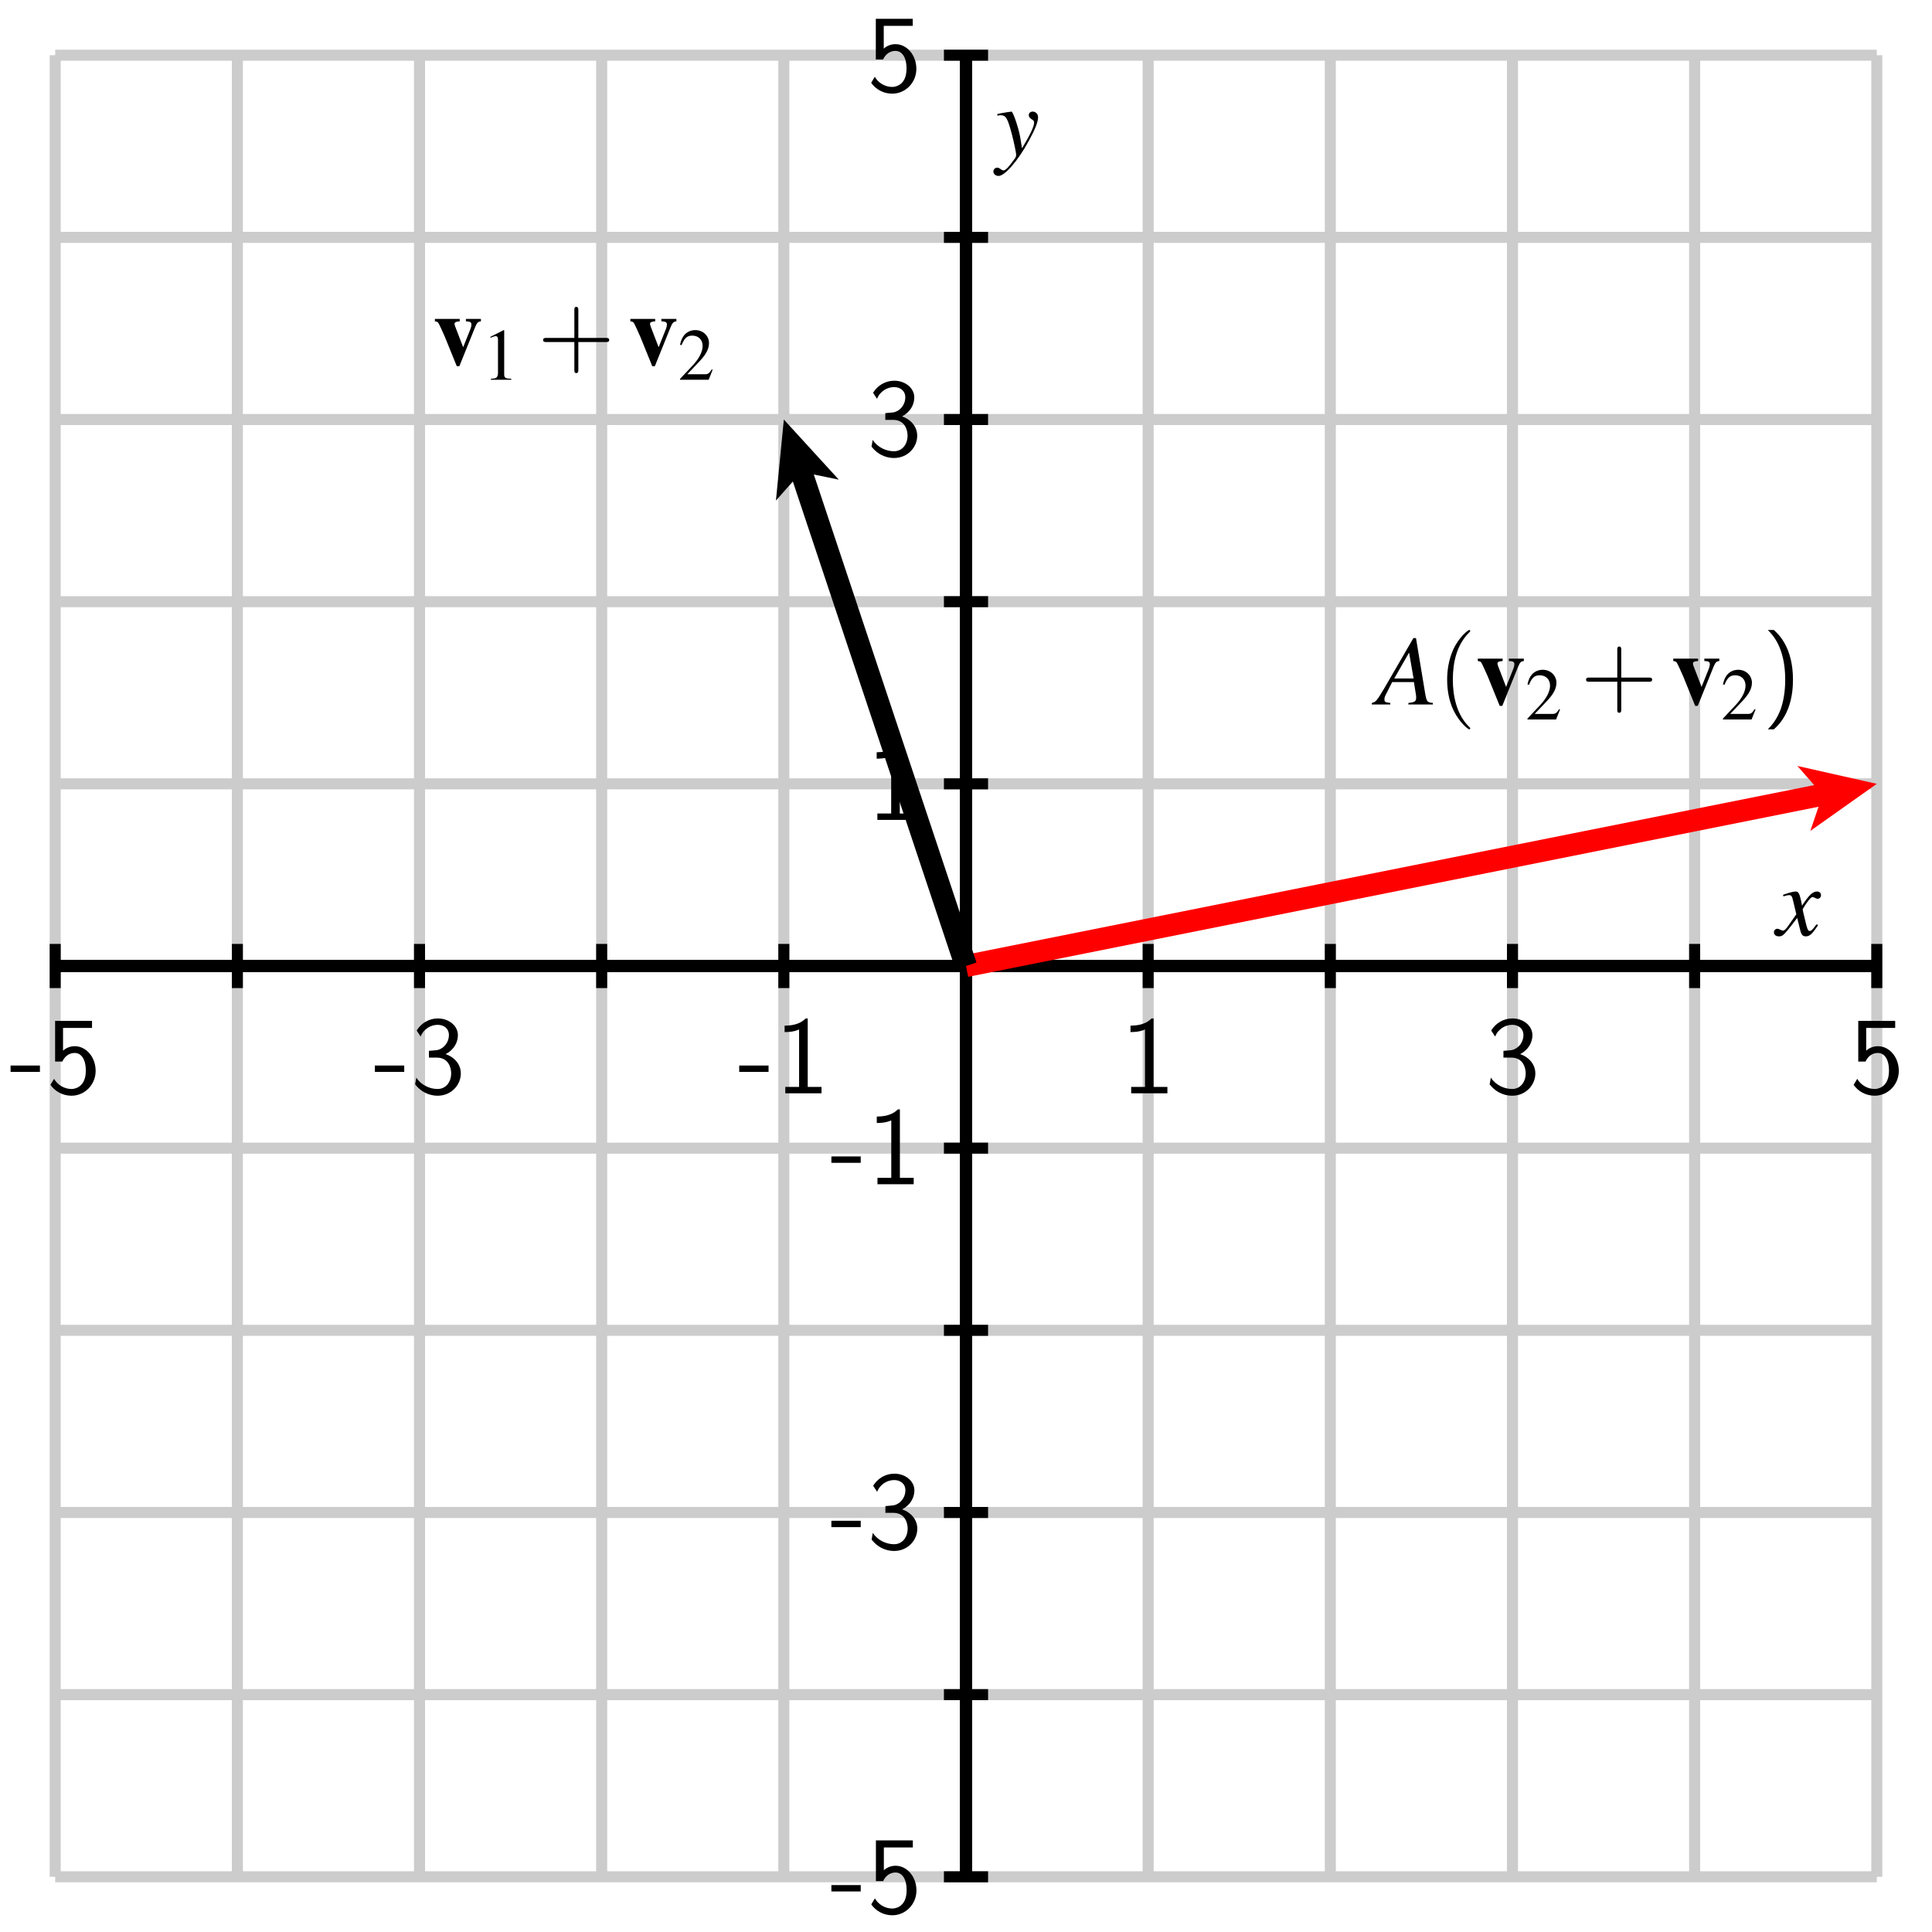
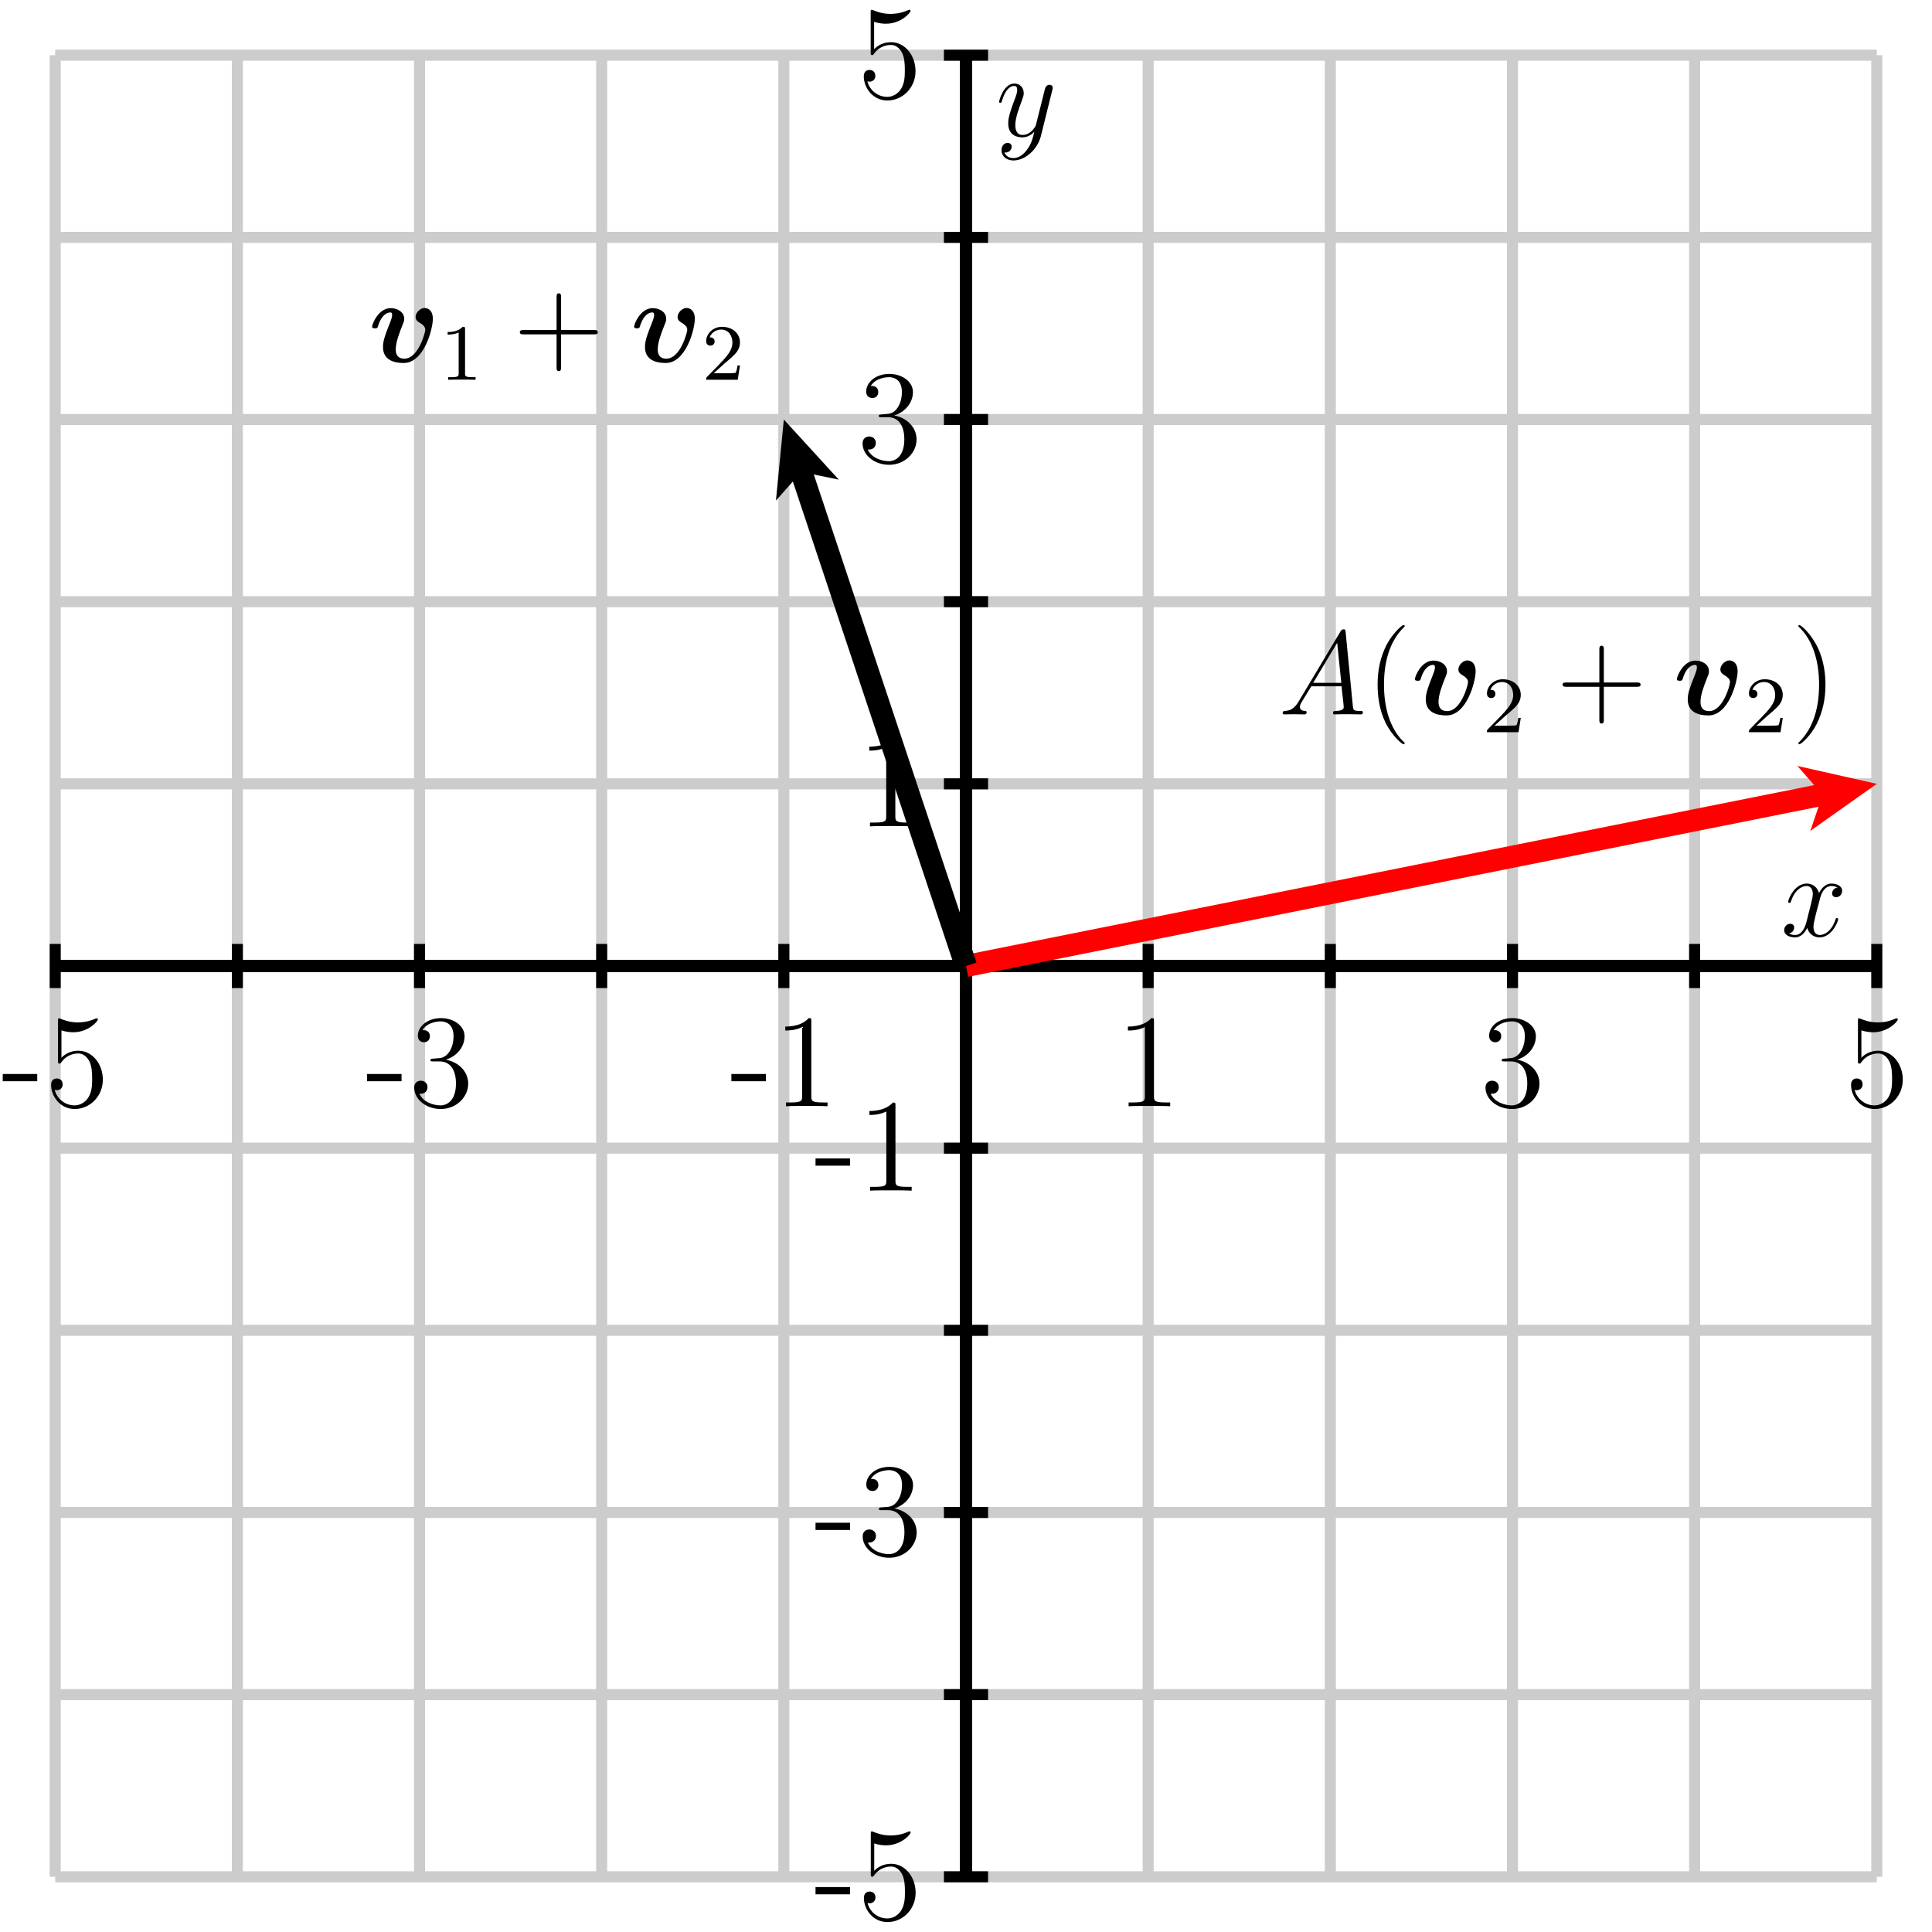
<svg xmlns="http://www.w3.org/2000/svg" xmlns:xlink="http://www.w3.org/1999/xlink" width="175pt" height="175pt" viewBox="0 0 175 175" version="1.1">
  <defs>
    <g>
      <symbol overflow="visible" id="glyph0-0">
        <path style="stroke:none;" d="" />
      </symbol>
      <symbol overflow="visible" id="glyph0-1">
-         <path style="stroke:none;" d="M 2.766 -1.938 L 2.766 -2.516 L 0.109 -2.516 L 0.109 -1.938 Z M 2.766 -1.938 " />
+         <path style="stroke:none;" d="M 3.25 -2.266 L 3.25 -2.922 L 0.125 -2.922 L 0.125 -2.266 Z M 3.25 -2.266 " />
      </symbol>
      <symbol overflow="visible" id="glyph0-2">
-         <path style="stroke:none;" d="M 1.531 -5.922 L 4.156 -5.922 L 4.156 -6.562 L 0.812 -6.562 L 0.812 -2.875 L 1.469 -2.875 C 1.641 -3.266 2.016 -3.656 2.594 -3.656 C 3.062 -3.656 3.594 -3.25 3.594 -2.047 C 3.594 -0.391 2.375 -0.391 2.297 -0.391 C 1.625 -0.391 1.016 -0.781 0.719 -1.312 L 0.391 -0.766 C 0.797 -0.188 1.484 0.219 2.297 0.219 C 3.484 0.219 4.484 -0.766 4.484 -2.031 C 4.484 -3.281 3.625 -4.266 2.594 -4.266 C 2.203 -4.266 1.812 -4.125 1.531 -3.859 Z M 1.531 -5.922 " />
+         <path style="stroke:none;" d="M 1.531 -6.875 C 2.047 -6.703 2.469 -6.703 2.609 -6.703 C 3.953 -6.703 4.828 -7.688 4.828 -7.859 C 4.828 -7.906 4.797 -7.969 4.734 -7.969 C 4.703 -7.969 4.688 -7.969 4.578 -7.922 C 3.906 -7.625 3.328 -7.594 3.016 -7.594 C 2.219 -7.594 1.656 -7.844 1.422 -7.938 C 1.344 -7.969 1.312 -7.969 1.312 -7.969 C 1.219 -7.969 1.219 -7.891 1.219 -7.703 L 1.219 -4.141 C 1.219 -3.922 1.219 -3.859 1.359 -3.859 C 1.422 -3.859 1.422 -3.859 1.547 -4.016 C 1.891 -4.5 2.453 -4.781 3.047 -4.781 C 3.688 -4.781 4 -4.203 4.094 -4 C 4.297 -3.531 4.312 -2.938 4.312 -2.484 C 4.312 -2.031 4.312 -1.344 3.969 -0.797 C 3.703 -0.375 3.234 -0.078 2.719 -0.078 C 1.922 -0.078 1.141 -0.609 0.922 -1.484 C 0.984 -1.469 1.062 -1.453 1.109 -1.453 C 1.312 -1.453 1.641 -1.578 1.641 -1.984 C 1.641 -2.312 1.422 -2.516 1.109 -2.516 C 0.906 -2.516 0.594 -2.406 0.594 -1.938 C 0.594 -0.906 1.406 0.25 2.734 0.25 C 4.094 0.25 5.281 -0.891 5.281 -2.406 C 5.281 -3.844 4.312 -5.031 3.062 -5.031 C 2.375 -5.031 1.844 -4.734 1.531 -4.391 Z M 1.531 -6.875 " />
      </symbol>
      <symbol overflow="visible" id="glyph0-3">
-         <path style="stroke:none;" d="M 0.922 -5.141 C 1.203 -5.844 1.859 -6.203 2.469 -6.203 C 2.984 -6.203 3.484 -5.906 3.484 -5.266 C 3.484 -4.656 3.062 -4.062 2.453 -3.922 C 2.406 -3.906 2.375 -3.906 1.672 -3.844 L 1.672 -3.234 L 2.375 -3.234 C 3.453 -3.234 3.688 -2.312 3.688 -1.812 C 3.688 -1.031 3.219 -0.391 2.453 -0.391 C 1.766 -0.391 0.969 -0.734 0.531 -1.422 L 0.422 -0.812 C 1.156 0.125 2.062 0.219 2.469 0.219 C 3.688 0.219 4.562 -0.75 4.562 -1.797 C 4.562 -2.703 3.875 -3.328 3.188 -3.547 C 3.953 -3.953 4.297 -4.625 4.297 -5.266 C 4.297 -6.125 3.469 -6.781 2.484 -6.781 C 1.703 -6.781 0.984 -6.375 0.562 -5.688 Z M 0.922 -5.141 " />
+         <path style="stroke:none;" d="M 2.203 -4.312 C 2 -4.297 1.953 -4.281 1.953 -4.172 C 1.953 -4.062 2.016 -4.062 2.234 -4.062 L 2.781 -4.062 C 3.797 -4.062 4.266 -3.219 4.266 -2.062 C 4.266 -0.484 3.438 -0.078 2.859 -0.078 C 2.281 -0.078 1.297 -0.344 0.953 -1.141 C 1.328 -1.078 1.688 -1.297 1.688 -1.734 C 1.688 -2.078 1.422 -2.312 1.094 -2.312 C 0.797 -2.312 0.484 -2.141 0.484 -1.688 C 0.484 -0.625 1.562 0.25 2.891 0.25 C 4.312 0.25 5.375 -0.844 5.375 -2.047 C 5.375 -3.156 4.484 -4.016 3.344 -4.219 C 4.375 -4.531 5.047 -5.406 5.047 -6.344 C 5.047 -7.281 4.062 -7.984 2.906 -7.984 C 1.703 -7.984 0.812 -7.25 0.812 -6.375 C 0.812 -5.891 1.188 -5.797 1.375 -5.797 C 1.625 -5.797 1.906 -5.969 1.906 -6.344 C 1.906 -6.719 1.625 -6.891 1.359 -6.891 C 1.281 -6.891 1.266 -6.891 1.219 -6.875 C 1.688 -7.688 2.812 -7.688 2.875 -7.688 C 3.266 -7.688 4.047 -7.516 4.047 -6.344 C 4.047 -6.109 4.016 -5.438 3.656 -4.922 C 3.297 -4.391 2.891 -4.359 2.562 -4.344 Z M 2.203 -4.312 " />
      </symbol>
      <symbol overflow="visible" id="glyph0-4">
-         <path style="stroke:none;" d="M 2.984 -6.781 L 2.797 -6.781 C 2.203 -6.172 1.375 -6.141 0.891 -6.125 L 0.891 -5.547 C 1.219 -5.547 1.703 -5.562 2.203 -5.781 L 2.203 -0.578 L 0.953 -0.578 L 0.953 0 L 4.234 0 L 4.234 -0.578 L 2.984 -0.578 Z M 2.984 -6.781 " />
+         <path style="stroke:none;" d="M 3.453 -7.688 C 3.453 -7.969 3.453 -7.984 3.219 -7.984 C 2.922 -7.656 2.328 -7.219 1.094 -7.219 L 1.094 -6.859 C 1.375 -6.859 1.969 -6.859 2.625 -7.172 L 2.625 -0.922 C 2.625 -0.484 2.594 -0.344 1.531 -0.344 L 1.156 -0.344 L 1.156 0 C 1.484 -0.031 2.656 -0.031 3.047 -0.031 C 3.438 -0.031 4.594 -0.031 4.922 0 L 4.922 -0.344 L 4.547 -0.344 C 3.484 -0.344 3.453 -0.484 3.453 -0.922 Z M 3.453 -7.688 " />
      </symbol>
      <symbol overflow="visible" id="glyph1-0">
        <path style="stroke:none;" d="" />
      </symbol>
      <symbol overflow="visible" id="glyph1-1">
-         <path style="stroke:none;" d="M 3.625 -1 C 3.547 -0.922 3.5 -0.859 3.422 -0.75 C 3.219 -0.484 3.109 -0.391 3 -0.391 C 2.875 -0.391 2.797 -0.516 2.734 -0.766 C 2.703 -0.844 2.703 -0.891 2.688 -0.922 C 2.469 -1.828 2.359 -2.234 2.359 -2.375 C 2.766 -3.062 3.094 -3.469 3.25 -3.469 C 3.297 -3.469 3.375 -3.438 3.469 -3.391 C 3.578 -3.328 3.641 -3.312 3.703 -3.312 C 3.891 -3.312 4.016 -3.453 4.016 -3.641 C 4.016 -3.828 3.875 -3.969 3.656 -3.969 C 3.266 -3.969 2.922 -3.641 2.297 -2.688 L 2.203 -3.172 C 2.062 -3.781 1.969 -3.969 1.734 -3.969 C 1.531 -3.969 1.219 -3.891 0.672 -3.703 L 0.578 -3.672 L 0.609 -3.531 C 0.953 -3.625 1.031 -3.641 1.109 -3.641 C 1.344 -3.641 1.391 -3.562 1.516 -3.016 L 1.781 -1.906 L 1.047 -0.859 C 0.859 -0.578 0.688 -0.422 0.578 -0.422 C 0.531 -0.422 0.438 -0.453 0.344 -0.5 C 0.234 -0.562 0.141 -0.594 0.062 -0.594 C -0.109 -0.594 -0.25 -0.453 -0.25 -0.281 C -0.25 -0.047 -0.062 0.094 0.203 0.094 C 0.484 0.094 0.594 0.016 1.047 -0.531 C 1.281 -0.812 1.469 -1.062 1.859 -1.578 L 2.125 -0.5 C 2.234 -0.047 2.359 0.094 2.641 0.094 C 2.984 0.094 3.219 -0.109 3.75 -0.922 Z M 3.625 -1 " />
+         <path style="stroke:none;" d="M 5.125 -4.406 C 4.766 -4.344 4.641 -4.078 4.641 -3.875 C 4.641 -3.609 4.844 -3.531 5 -3.531 C 5.328 -3.531 5.547 -3.812 5.547 -4.109 C 5.547 -4.562 5.031 -4.766 4.578 -4.766 C 3.922 -4.766 3.547 -4.109 3.453 -3.906 C 3.203 -4.719 2.531 -4.766 2.344 -4.766 C 1.234 -4.766 0.656 -3.344 0.656 -3.109 C 0.656 -3.062 0.703 -3.016 0.781 -3.016 C 0.859 -3.016 0.891 -3.078 0.906 -3.125 C 1.281 -4.312 2 -4.547 2.312 -4.547 C 2.797 -4.547 2.891 -4.094 2.891 -3.828 C 2.891 -3.594 2.828 -3.344 2.703 -2.828 L 2.328 -1.344 C 2.172 -0.703 1.859 -0.109 1.281 -0.109 C 1.234 -0.109 0.953 -0.109 0.734 -0.25 C 1.125 -0.328 1.203 -0.641 1.203 -0.781 C 1.203 -1 1.047 -1.125 0.844 -1.125 C 0.578 -1.125 0.297 -0.891 0.297 -0.547 C 0.297 -0.094 0.812 0.109 1.281 0.109 C 1.797 0.109 2.156 -0.297 2.391 -0.75 C 2.562 -0.109 3.094 0.109 3.5 0.109 C 4.594 0.109 5.188 -1.312 5.188 -1.547 C 5.188 -1.594 5.141 -1.641 5.078 -1.641 C 4.984 -1.641 4.969 -1.594 4.938 -1.5 C 4.641 -0.547 4.016 -0.109 3.531 -0.109 C 3.156 -0.109 2.953 -0.391 2.953 -0.828 C 2.953 -1.062 2.984 -1.234 3.156 -1.953 L 3.547 -3.422 C 3.703 -4.078 4.078 -4.547 4.562 -4.547 C 4.594 -4.547 4.891 -4.547 5.125 -4.406 Z M 5.125 -4.406 " />
      </symbol>
      <symbol overflow="visible" id="glyph1-2">
-         <path style="stroke:none;" d="M 0.141 -3.594 C 0.25 -3.625 0.312 -3.641 0.406 -3.641 C 0.922 -3.641 1.062 -3.406 1.469 -1.859 C 1.625 -1.281 1.844 -0.219 1.844 -0.078 C 1.844 0.078 1.797 0.219 1.656 0.375 C 1.375 0.75 1.203 0.984 1.094 1.094 C 0.906 1.281 0.797 1.359 0.688 1.359 C 0.625 1.359 0.562 1.328 0.469 1.266 C 0.328 1.156 0.234 1.109 0.141 1.109 C -0.062 1.109 -0.219 1.266 -0.219 1.453 C -0.219 1.688 -0.016 1.859 0.25 1.859 C 0.812 1.859 2 0.5 2.969 -1.281 C 3.578 -2.391 3.828 -3.031 3.828 -3.469 C 3.828 -3.75 3.609 -3.969 3.344 -3.969 C 3.125 -3.969 2.984 -3.828 2.984 -3.641 C 2.984 -3.5 3.062 -3.406 3.234 -3.281 C 3.406 -3.188 3.469 -3.109 3.469 -2.984 C 3.469 -2.625 3.141 -1.922 2.375 -0.641 L 2.203 -1.688 C 2.062 -2.484 1.562 -3.969 1.422 -3.969 L 1.391 -3.969 C 1.375 -3.953 1.344 -3.953 1.312 -3.953 C 1.219 -3.953 0.906 -3.891 0.422 -3.812 C 0.375 -3.797 0.266 -3.766 0.141 -3.75 Z M 0.141 -3.594 " />
+         <path style="stroke:none;" d="M 2.844 1.203 C 2.547 1.625 2.125 1.984 1.594 1.984 C 1.469 1.984 0.953 1.969 0.781 1.469 C 0.828 1.484 0.875 1.484 0.891 1.484 C 1.219 1.484 1.438 1.203 1.438 0.953 C 1.438 0.703 1.234 0.609 1.062 0.609 C 0.891 0.609 0.516 0.75 0.516 1.281 C 0.516 1.828 0.984 2.203 1.594 2.203 C 2.672 2.203 3.766 1.203 4.078 0.016 L 5.125 -4.203 C 5.141 -4.25 5.156 -4.312 5.156 -4.391 C 5.156 -4.547 5.031 -4.656 4.875 -4.656 C 4.766 -4.656 4.547 -4.609 4.453 -4.281 L 3.656 -1.109 C 3.609 -0.922 3.609 -0.891 3.516 -0.781 C 3.297 -0.469 2.953 -0.109 2.422 -0.109 C 1.828 -0.109 1.766 -0.703 1.766 -1 C 1.766 -1.609 2.062 -2.438 2.359 -3.219 C 2.469 -3.531 2.531 -3.688 2.531 -3.891 C 2.531 -4.344 2.219 -4.766 1.688 -4.766 C 0.688 -4.766 0.297 -3.203 0.297 -3.109 C 0.297 -3.062 0.328 -3.016 0.406 -3.016 C 0.5 -3.016 0.516 -3.062 0.562 -3.203 C 0.828 -4.109 1.234 -4.547 1.656 -4.547 C 1.75 -4.547 1.938 -4.547 1.938 -4.188 C 1.938 -3.906 1.812 -3.594 1.656 -3.188 C 1.125 -1.766 1.125 -1.422 1.125 -1.156 C 1.125 -0.125 1.859 0.109 2.391 0.109 C 2.703 0.109 3.094 0.016 3.484 -0.391 L 3.484 -0.375 C 3.328 0.266 3.219 0.688 2.844 1.203 Z M 2.844 1.203 " />
      </symbol>
      <symbol overflow="visible" id="glyph1-3">
-         <path style="stroke:none;" d="M 5.078 -0.141 C 4.562 -0.188 4.516 -0.266 4.391 -0.922 L 3.547 -6.016 L 3.312 -6.016 L 0.703 -1.516 C -0.016 -0.312 -0.094 -0.219 -0.453 -0.141 L -0.453 0 L 1.219 0 L 1.219 -0.141 C 0.766 -0.188 0.688 -0.234 0.688 -0.453 C 0.688 -0.625 0.719 -0.719 0.875 -1.016 L 1.391 -2.031 L 3.359 -2.031 L 3.547 -0.859 C 3.562 -0.781 3.562 -0.688 3.562 -0.625 C 3.562 -0.281 3.438 -0.203 2.859 -0.141 L 2.859 0 L 5.078 0 Z M 1.578 -2.359 L 2.922 -4.703 L 3.328 -2.359 Z M 1.578 -2.359 " />
+         <path style="stroke:none;" d="M 1.828 -1.203 C 1.453 -0.562 1.094 -0.344 0.578 -0.312 C 0.453 -0.297 0.359 -0.297 0.359 -0.109 C 0.359 -0.047 0.422 0 0.5 0 C 0.688 0 1.172 -0.016 1.375 -0.016 C 1.688 -0.016 2.031 0 2.328 0 C 2.391 0 2.531 0 2.531 -0.203 C 2.531 -0.297 2.438 -0.312 2.375 -0.312 C 2.125 -0.328 1.922 -0.422 1.922 -0.688 C 1.922 -0.828 1.984 -0.953 2.125 -1.188 L 2.953 -2.547 L 5.703 -2.547 C 5.719 -2.453 5.719 -2.359 5.719 -2.266 C 5.75 -1.984 5.891 -0.859 5.891 -0.656 C 5.891 -0.328 5.328 -0.312 5.156 -0.312 C 5.047 -0.312 4.922 -0.312 4.922 -0.125 C 4.922 0 5.016 0 5.078 0 C 5.266 0 5.484 -0.016 5.672 -0.016 L 6.281 -0.016 C 6.938 -0.016 7.422 0 7.422 0 C 7.5 0 7.625 0 7.625 -0.203 C 7.625 -0.312 7.531 -0.312 7.359 -0.312 C 6.766 -0.312 6.766 -0.406 6.719 -0.734 L 6.062 -7.469 C 6.047 -7.688 6 -7.703 5.891 -7.703 C 5.781 -7.703 5.719 -7.688 5.609 -7.531 Z M 3.125 -2.859 L 5.297 -6.484 L 5.672 -2.859 Z M 3.125 -2.859 " />
      </symbol>
      <symbol overflow="visible" id="glyph2-0">
        <path style="stroke:none;" d="" />
      </symbol>
      <symbol overflow="visible" id="glyph2-1">
-         <path style="stroke:none;" d="M 4.359 -4.156 L 3 -4.156 L 3 -3.938 C 3.391 -3.922 3.5 -3.859 3.5 -3.641 C 3.5 -3.531 3.469 -3.391 3.406 -3.234 L 2.75 -1.594 L 2.047 -3.422 C 1.984 -3.594 1.969 -3.641 1.969 -3.703 C 1.969 -3.828 2.047 -3.891 2.281 -3.922 C 2.297 -3.922 2.359 -3.922 2.438 -3.938 L 2.438 -4.156 L 0.188 -4.156 L 0.188 -3.938 C 0.391 -3.906 0.453 -3.875 0.5 -3.797 C 0.516 -3.812 0.938 -2.906 1.094 -2.531 L 2.172 0.125 L 2.406 0.125 L 3.844 -3.438 C 4.016 -3.828 4.094 -3.906 4.359 -3.938 Z M 4.359 -4.156 " />
+         <path style="stroke:none;" d="M 5.844 -3.906 C 5.844 -4.891 5.125 -4.891 5.109 -4.891 C 4.672 -4.891 4.281 -4.438 4.281 -4.078 C 4.281 -3.766 4.516 -3.641 4.609 -3.578 C 5.062 -3.312 5.156 -3.125 5.156 -2.906 C 5.156 -2.672 4.531 -0.297 3.266 -0.297 C 2.484 -0.297 2.484 -0.953 2.484 -1.141 C 2.484 -1.766 2.781 -2.562 3.125 -3.422 C 3.219 -3.641 3.25 -3.734 3.25 -3.906 C 3.25 -4.531 2.625 -4.875 2.031 -4.875 C 0.891 -4.875 0.344 -3.406 0.344 -3.203 C 0.344 -3.047 0.5 -3.047 0.609 -3.047 C 0.734 -3.047 0.812 -3.047 0.859 -3.188 C 1.203 -4.344 1.766 -4.484 1.969 -4.484 C 2.047 -4.484 2.156 -4.484 2.156 -4.266 C 2.156 -4.016 2.016 -3.703 1.984 -3.609 C 1.484 -2.359 1.328 -1.875 1.328 -1.359 C 1.328 -0.219 2.25 0.094 3.203 0.094 C 5.047 0.094 5.844 -2.984 5.844 -3.906 Z M 5.844 -3.906 " />
      </symbol>
      <symbol overflow="visible" id="glyph3-0">
        <path style="stroke:none;" d="" />
      </symbol>
      <symbol overflow="visible" id="glyph3-1">
-         <path style="stroke:none;" d="M 1.938 -4.5 L 0.734 -3.891 L 0.734 -3.797 C 0.812 -3.828 0.891 -3.859 0.922 -3.875 C 1.031 -3.922 1.156 -3.953 1.219 -3.953 C 1.359 -3.953 1.422 -3.844 1.422 -3.641 L 1.422 -0.625 C 1.422 -0.406 1.359 -0.25 1.266 -0.188 C 1.156 -0.125 1.062 -0.109 0.781 -0.094 L 0.781 0 L 2.625 0 L 2.625 -0.094 C 2.094 -0.109 1.984 -0.172 1.984 -0.5 L 1.984 -4.484 Z M 1.938 -4.5 " />
+         <path style="stroke:none;" d="M 2.266 -4.594 C 2.266 -4.781 2.25 -4.797 2.047 -4.797 C 1.75 -4.5 1.375 -4.328 0.688 -4.328 L 0.688 -4.094 C 0.891 -4.094 1.281 -4.094 1.688 -4.281 L 1.688 -0.594 C 1.688 -0.328 1.672 -0.234 0.984 -0.234 L 0.734 -0.234 L 0.734 0 C 1.031 -0.016 1.656 -0.016 1.969 -0.016 C 2.297 -0.016 2.922 -0.016 3.219 0 L 3.219 -0.234 L 2.969 -0.234 C 2.281 -0.234 2.266 -0.328 2.266 -0.594 Z M 2.266 -4.594 " />
      </symbol>
      <symbol overflow="visible" id="glyph3-2">
-         <path style="stroke:none;" d="M 3.156 -0.906 L 3.078 -0.938 C 2.828 -0.562 2.75 -0.5 2.438 -0.5 L 0.859 -0.5 L 1.969 -1.672 C 2.562 -2.297 2.828 -2.797 2.828 -3.328 C 2.828 -3.984 2.281 -4.5 1.594 -4.5 C 1.219 -4.5 0.875 -4.359 0.625 -4.094 C 0.422 -3.859 0.312 -3.641 0.203 -3.172 L 0.344 -3.141 C 0.609 -3.797 0.859 -4 1.312 -4 C 1.875 -4 2.25 -3.625 2.25 -3.062 C 2.25 -2.547 1.938 -1.938 1.391 -1.344 L 0.203 -0.078 L 0.203 0 L 2.797 0 Z M 3.156 -0.906 " />
+         <path style="stroke:none;" d="M 2.031 -1.469 C 2.141 -1.578 2.453 -1.812 2.562 -1.922 C 3.016 -2.328 3.438 -2.719 3.438 -3.375 C 3.438 -4.234 2.719 -4.797 1.812 -4.797 C 0.953 -4.797 0.375 -4.141 0.375 -3.5 C 0.375 -3.141 0.656 -3.094 0.766 -3.094 C 0.922 -3.094 1.141 -3.203 1.141 -3.469 C 1.141 -3.844 0.781 -3.844 0.688 -3.844 C 0.906 -4.375 1.391 -4.547 1.734 -4.547 C 2.406 -4.547 2.75 -3.984 2.75 -3.375 C 2.75 -2.625 2.219 -2.078 1.375 -1.203 L 0.469 -0.281 C 0.375 -0.188 0.375 -0.188 0.375 0 L 3.234 0 L 3.438 -1.297 L 3.219 -1.297 C 3.188 -1.141 3.141 -0.781 3.047 -0.641 C 3 -0.594 2.453 -0.594 2.344 -0.594 L 1.062 -0.594 Z M 2.031 -1.469 " />
      </symbol>
      <symbol overflow="visible" id="glyph4-0">
        <path style="stroke:none;" d="" />
      </symbol>
      <symbol overflow="visible" id="glyph4-1">
-         <path style="stroke:none;" d="M 3.688 -2.062 L 6.188 -2.062 C 6.312 -2.062 6.484 -2.062 6.484 -2.25 C 6.484 -2.438 6.312 -2.438 6.188 -2.438 L 3.688 -2.438 L 3.688 -4.953 C 3.688 -5.078 3.688 -5.25 3.5 -5.25 C 3.328 -5.25 3.328 -5.078 3.328 -4.953 L 3.328 -2.438 L 0.797 -2.438 C 0.672 -2.438 0.5 -2.438 0.5 -2.25 C 0.5 -2.062 0.672 -2.062 0.797 -2.062 L 3.328 -2.062 L 3.328 0.453 C 3.328 0.578 3.328 0.75 3.5 0.75 C 3.688 0.75 3.688 0.578 3.688 0.453 Z M 3.688 -2.062 " />
+         <path style="stroke:none;" d="M 4.312 -2.5 L 7.281 -2.5 C 7.438 -2.5 7.641 -2.5 7.641 -2.688 C 7.641 -2.891 7.453 -2.891 7.281 -2.891 L 4.312 -2.891 L 4.312 -5.875 C 4.312 -6.031 4.312 -6.219 4.109 -6.219 C 3.906 -6.219 3.906 -6.031 3.906 -5.875 L 3.906 -2.891 L 0.922 -2.891 C 0.781 -2.891 0.578 -2.891 0.578 -2.703 C 0.578 -2.5 0.766 -2.5 0.922 -2.5 L 3.906 -2.5 L 3.906 0.484 C 3.906 0.641 3.906 0.828 4.109 0.828 C 4.312 0.828 4.312 0.641 4.312 0.484 Z M 4.312 -2.5 " />
      </symbol>
      <symbol overflow="visible" id="glyph4-2">
-         <path style="stroke:none;" d="M 2.984 2.156 C 2.984 2.141 2.984 2.109 2.828 1.969 C 1.703 0.828 1.406 -0.875 1.406 -2.25 C 1.406 -3.812 1.75 -5.375 2.859 -6.5 C 2.984 -6.609 2.984 -6.641 2.984 -6.656 C 2.984 -6.719 2.938 -6.75 2.891 -6.75 C 2.797 -6.75 1.984 -6.141 1.453 -5 C 1 -4 0.891 -3 0.891 -2.25 C 0.891 -1.547 0.984 -0.453 1.484 0.562 C 2.031 1.672 2.797 2.25 2.891 2.25 C 2.938 2.25 2.984 2.219 2.984 2.156 Z M 2.984 2.156 " />
+         <path style="stroke:none;" d="M 3.516 2.625 C 3.516 2.594 3.516 2.562 3.328 2.391 C 2.25 1.297 1.641 -0.484 1.641 -2.688 C 1.641 -4.781 2.156 -6.594 3.406 -7.859 C 3.516 -7.953 3.516 -7.984 3.516 -8.016 C 3.516 -8.078 3.453 -8.094 3.406 -8.094 C 3.266 -8.094 2.391 -7.312 1.859 -6.266 C 1.312 -5.172 1.062 -4.016 1.062 -2.688 C 1.062 -1.734 1.203 -0.438 1.766 0.719 C 2.406 2.016 3.297 2.703 3.406 2.703 C 3.453 2.703 3.516 2.688 3.516 2.625 Z M 3.516 2.625 " />
      </symbol>
-       <symbol overflow="visible" id="glyph5-0">
-         <path style="stroke:none;" d="" />
-       </symbol>
-       <symbol overflow="visible" id="glyph5-1">
-         <path style="stroke:none;" d="M 1.047 2.25 C 1.344 1.984 1.938 1.438 2.359 0.328 C 2.719 -0.641 2.781 -1.594 2.781 -2.25 C 2.781 -5.156 1.484 -6.359 1.047 -6.75 L 0.5 -6.75 C 0.938 -6.312 2.078 -5.156 2.078 -2.25 C 2.078 -1.75 2.047 -0.688 1.688 0.375 C 1.312 1.406 0.797 1.953 0.5 2.25 Z M 1.047 2.25 " />
+       <symbol overflow="visible" id="glyph4-3">
+         <path style="stroke:none;" d="M 3.047 -2.688 C 3.047 -3.516 2.938 -4.844 2.328 -6.094 C 1.688 -7.391 0.812 -8.094 0.688 -8.094 C 0.641 -8.094 0.594 -8.078 0.594 -8.016 C 0.594 -7.984 0.594 -7.953 0.781 -7.781 C 1.859 -6.688 2.469 -4.906 2.469 -2.703 C 2.469 -0.609 1.953 1.203 0.703 2.469 C 0.594 2.562 0.594 2.594 0.594 2.625 C 0.594 2.688 0.641 2.703 0.688 2.703 C 0.828 2.703 1.719 1.938 2.25 0.875 C 2.797 -0.234 3.047 -1.391 3.047 -2.688 Z M 3.047 -2.688 " />
      </symbol>
    </g>
  </defs>
  <g id="surface1">
    <path style="fill:none;stroke-width:10;stroke-linecap:butt;stroke-linejoin:miter;stroke:rgb(80.077%,80.077%,80.077%);stroke-opacity:1;stroke-miterlimit:10;" d="M 50 50 L 50 1700 M 215 50 L 215 1700 M 380 50 L 380 1700 M 545 50 L 545 1700 M 710 50 L 710 1700 M 875 50 L 875 1700 M 1040 50 L 1040 1700 M 1205 50 L 1205 1700 M 1370 50 L 1370 1700 M 1535 50 L 1535 1700 M 1700 50 L 1700 1700 M 50 50 L 1700 50 M 50 215 L 1700 215 M 50 380 L 1700 380 M 50 545 L 1700 545 M 50 710 L 1700 710 M 50 875 L 1700 875 M 50 1040 L 1700 1040 M 50 1205 L 1700 1205 M 50 1370 L 1700 1370 M 50 1535 L 1700 1535 M 50 1700 L 1700 1700 " transform="matrix(0.1,0,0,-0.1,0,175)" />
    <path style="fill:none;stroke-width:10;stroke-linecap:butt;stroke-linejoin:miter;stroke:rgb(0%,0%,0%);stroke-opacity:1;stroke-miterlimit:10;" d="M 50 875 L 1700 875 M 875 50 L 875 1700 " transform="matrix(0.1,0,0,-0.1,0,175)" />
    <path style="fill:none;stroke-width:10;stroke-linecap:butt;stroke-linejoin:miter;stroke:rgb(0%,0%,0%);stroke-opacity:1;stroke-miterlimit:10;" d="M 50 875 L 1700 875 M 875 50 L 875 1700 M 50 855 L 50 895 " transform="matrix(0.1,0,0,-0.1,0,175)" />
    <path style="fill:none;stroke-width:10;stroke-linecap:butt;stroke-linejoin:miter;stroke:rgb(0%,0%,0%);stroke-opacity:1;stroke-miterlimit:10;" d="M 50 875 L 1700 875 M 875 50 L 875 1700 M 215 855 L 215 895 " transform="matrix(0.1,0,0,-0.1,0,175)" />
    <path style="fill:none;stroke-width:10;stroke-linecap:butt;stroke-linejoin:miter;stroke:rgb(0%,0%,0%);stroke-opacity:1;stroke-miterlimit:10;" d="M 50 875 L 1700 875 M 875 50 L 875 1700 M 380 855 L 380 895 " transform="matrix(0.1,0,0,-0.1,0,175)" />
    <path style="fill:none;stroke-width:10;stroke-linecap:butt;stroke-linejoin:miter;stroke:rgb(0%,0%,0%);stroke-opacity:1;stroke-miterlimit:10;" d="M 50 875 L 1700 875 M 875 50 L 875 1700 M 545 855 L 545 895 " transform="matrix(0.1,0,0,-0.1,0,175)" />
    <path style="fill:none;stroke-width:10;stroke-linecap:butt;stroke-linejoin:miter;stroke:rgb(0%,0%,0%);stroke-opacity:1;stroke-miterlimit:10;" d="M 50 875 L 1700 875 M 875 50 L 875 1700 M 710 855 L 710 895 " transform="matrix(0.1,0,0,-0.1,0,175)" />
    <path style="fill:none;stroke-width:10;stroke-linecap:butt;stroke-linejoin:miter;stroke:rgb(0%,0%,0%);stroke-opacity:1;stroke-miterlimit:10;" d="M 50 875 L 1700 875 M 875 50 L 875 1700 M 875 855 L 875 895 " transform="matrix(0.1,0,0,-0.1,0,175)" />
    <path style="fill:none;stroke-width:10;stroke-linecap:butt;stroke-linejoin:miter;stroke:rgb(0%,0%,0%);stroke-opacity:1;stroke-miterlimit:10;" d="M 50 875 L 1700 875 M 875 50 L 875 1700 M 1040 855 L 1040 895 " transform="matrix(0.1,0,0,-0.1,0,175)" />
    <path style="fill:none;stroke-width:10;stroke-linecap:butt;stroke-linejoin:miter;stroke:rgb(0%,0%,0%);stroke-opacity:1;stroke-miterlimit:10;" d="M 50 875 L 1700 875 M 875 50 L 875 1700 M 1205 855 L 1205 895 " transform="matrix(0.1,0,0,-0.1,0,175)" />
    <path style="fill:none;stroke-width:10;stroke-linecap:butt;stroke-linejoin:miter;stroke:rgb(0%,0%,0%);stroke-opacity:1;stroke-miterlimit:10;" d="M 50 875 L 1700 875 M 875 50 L 875 1700 M 1370 855 L 1370 895 " transform="matrix(0.1,0,0,-0.1,0,175)" />
    <path style="fill:none;stroke-width:10;stroke-linecap:butt;stroke-linejoin:miter;stroke:rgb(0%,0%,0%);stroke-opacity:1;stroke-miterlimit:10;" d="M 50 875 L 1700 875 M 875 50 L 875 1700 M 1535 855 L 1535 895 " transform="matrix(0.1,0,0,-0.1,0,175)" />
    <path style="fill:none;stroke-width:10;stroke-linecap:butt;stroke-linejoin:miter;stroke:rgb(0%,0%,0%);stroke-opacity:1;stroke-miterlimit:10;" d="M 50 875 L 1700 875 M 875 50 L 875 1700 M 1700 855 L 1700 895 " transform="matrix(0.1,0,0,-0.1,0,175)" />
    <path style="fill:none;stroke-width:10;stroke-linecap:butt;stroke-linejoin:miter;stroke:rgb(0%,0%,0%);stroke-opacity:1;stroke-miterlimit:10;" d="M 50 875 L 1700 875 M 875 50 L 875 1700 M 855 50 L 895 50 " transform="matrix(0.1,0,0,-0.1,0,175)" />
    <path style="fill:none;stroke-width:10;stroke-linecap:butt;stroke-linejoin:miter;stroke:rgb(0%,0%,0%);stroke-opacity:1;stroke-miterlimit:10;" d="M 50 875 L 1700 875 M 875 50 L 875 1700 M 855 215 L 895 215 " transform="matrix(0.1,0,0,-0.1,0,175)" />
    <path style="fill:none;stroke-width:10;stroke-linecap:butt;stroke-linejoin:miter;stroke:rgb(0%,0%,0%);stroke-opacity:1;stroke-miterlimit:10;" d="M 50 875 L 1700 875 M 875 50 L 875 1700 M 855 380 L 895 380 " transform="matrix(0.1,0,0,-0.1,0,175)" />
    <path style="fill:none;stroke-width:10;stroke-linecap:butt;stroke-linejoin:miter;stroke:rgb(0%,0%,0%);stroke-opacity:1;stroke-miterlimit:10;" d="M 50 875 L 1700 875 M 875 50 L 875 1700 M 855 545 L 895 545 " transform="matrix(0.1,0,0,-0.1,0,175)" />
    <path style="fill:none;stroke-width:10;stroke-linecap:butt;stroke-linejoin:miter;stroke:rgb(0%,0%,0%);stroke-opacity:1;stroke-miterlimit:10;" d="M 50 875 L 1700 875 M 875 50 L 875 1700 M 855 710 L 895 710 " transform="matrix(0.1,0,0,-0.1,0,175)" />
    <path style="fill:none;stroke-width:10;stroke-linecap:butt;stroke-linejoin:miter;stroke:rgb(0%,0%,0%);stroke-opacity:1;stroke-miterlimit:10;" d="M 50 875 L 1700 875 M 875 50 L 875 1700 M 855 875 L 895 875 " transform="matrix(0.1,0,0,-0.1,0,175)" />
    <path style="fill:none;stroke-width:10;stroke-linecap:butt;stroke-linejoin:miter;stroke:rgb(0%,0%,0%);stroke-opacity:1;stroke-miterlimit:10;" d="M 50 875 L 1700 875 M 875 50 L 875 1700 M 855 1040 L 895 1040 " transform="matrix(0.1,0,0,-0.1,0,175)" />
    <path style="fill:none;stroke-width:10;stroke-linecap:butt;stroke-linejoin:miter;stroke:rgb(0%,0%,0%);stroke-opacity:1;stroke-miterlimit:10;" d="M 50 875 L 1700 875 M 875 50 L 875 1700 M 855 1205 L 895 1205 " transform="matrix(0.1,0,0,-0.1,0,175)" />
    <path style="fill:none;stroke-width:10;stroke-linecap:butt;stroke-linejoin:miter;stroke:rgb(0%,0%,0%);stroke-opacity:1;stroke-miterlimit:10;" d="M 50 875 L 1700 875 M 875 50 L 875 1700 M 855 1370 L 895 1370 " transform="matrix(0.1,0,0,-0.1,0,175)" />
    <path style="fill:none;stroke-width:10;stroke-linecap:butt;stroke-linejoin:miter;stroke:rgb(0%,0%,0%);stroke-opacity:1;stroke-miterlimit:10;" d="M 50 875 L 1700 875 M 875 50 L 875 1700 M 855 1535 L 895 1535 " transform="matrix(0.1,0,0,-0.1,0,175)" />
    <path style="fill:none;stroke-width:10;stroke-linecap:butt;stroke-linejoin:miter;stroke:rgb(0%,0%,0%);stroke-opacity:1;stroke-miterlimit:10;" d="M 50 875 L 1700 875 M 875 50 L 875 1700 M 855 1700 L 895 1700 " transform="matrix(0.1,0,0,-0.1,0,175)" />
    <g style="fill:rgb(0%,0%,0%);fill-opacity:1;">
-       <use xlink:href="#glyph0-1" x="0.849" y="99.031" />
-       <use xlink:href="#glyph0-2" x="4.179" y="99.031" />
+       <use xlink:href="#glyph0-1" x="0.123" y="100.204" />
+       <use xlink:href="#glyph0-2" x="4.035" y="100.204" />
    </g>
    <g style="fill:rgb(0%,0%,0%);fill-opacity:1;">
-       <use xlink:href="#glyph0-1" x="33.849" y="99.031" />
-       <use xlink:href="#glyph0-3" x="37.179" y="99.031" />
+       <use xlink:href="#glyph0-1" x="33.123" y="100.204" />
+       <use xlink:href="#glyph0-3" x="37.035" y="100.204" />
    </g>
    <g style="fill:rgb(0%,0%,0%);fill-opacity:1;">
-       <use xlink:href="#glyph0-1" x="66.849" y="99.031" />
-       <use xlink:href="#glyph0-4" x="70.179" y="99.031" />
+       <use xlink:href="#glyph0-1" x="66.123" y="100.204" />
+       <use xlink:href="#glyph0-4" x="70.035" y="100.204" />
    </g>
    <g style="fill:rgb(0%,0%,0%);fill-opacity:1;">
-       <use xlink:href="#glyph0-4" x="101.509" y="99.031" />
+       <use xlink:href="#glyph0-4" x="101.073" y="100.204" />
    </g>
    <g style="fill:rgb(0%,0%,0%);fill-opacity:1;">
-       <use xlink:href="#glyph0-3" x="134.509" y="99.031" />
+       <use xlink:href="#glyph0-3" x="134.073" y="100.204" />
    </g>
    <g style="fill:rgb(0%,0%,0%);fill-opacity:1;">
-       <use xlink:href="#glyph0-2" x="167.509" y="99.031" />
+       <use xlink:href="#glyph0-2" x="167.073" y="100.204" />
    </g>
    <g style="fill:rgb(0%,0%,0%);fill-opacity:1;">
-       <use xlink:href="#glyph0-1" x="75.198" y="173.266" />
-       <use xlink:href="#glyph0-2" x="78.528" y="173.266" />
+       <use xlink:href="#glyph0-1" x="73.745" y="173.852" />
+       <use xlink:href="#glyph0-2" x="77.657" y="173.852" />
    </g>
    <g style="fill:rgb(0%,0%,0%);fill-opacity:1;">
-       <use xlink:href="#glyph0-1" x="75.198" y="140.266" />
-       <use xlink:href="#glyph0-3" x="78.528" y="140.266" />
+       <use xlink:href="#glyph0-1" x="73.745" y="140.852" />
+       <use xlink:href="#glyph0-3" x="77.657" y="140.852" />
    </g>
    <g style="fill:rgb(0%,0%,0%);fill-opacity:1;">
-       <use xlink:href="#glyph0-1" x="75.198" y="107.266" />
-       <use xlink:href="#glyph0-4" x="78.528" y="107.266" />
+       <use xlink:href="#glyph0-1" x="73.745" y="107.852" />
+       <use xlink:href="#glyph0-4" x="77.657" y="107.852" />
    </g>
    <g style="fill:rgb(0%,0%,0%);fill-opacity:1;">
-       <use xlink:href="#glyph0-4" x="78.519" y="74.266" />
+       <use xlink:href="#glyph0-4" x="77.647" y="74.852" />
    </g>
    <g style="fill:rgb(0%,0%,0%);fill-opacity:1;">
-       <use xlink:href="#glyph0-3" x="78.519" y="41.266" />
+       <use xlink:href="#glyph0-3" x="77.647" y="41.852" />
    </g>
    <g style="fill:rgb(0%,0%,0%);fill-opacity:1;">
-       <use xlink:href="#glyph0-2" x="78.519" y="8.266" />
+       <use xlink:href="#glyph0-2" x="77.647" y="8.852" />
    </g>
    <g style="fill:rgb(0%,0%,0%);fill-opacity:1;">
-       <use xlink:href="#glyph1-1" x="160.93" y="84.721" />
+       <use xlink:href="#glyph1-1" x="161.313" y="84.8" />
    </g>
    <g style="fill:rgb(0%,0%,0%);fill-opacity:1;">
-       <use xlink:href="#glyph1-2" x="90.2" y="14.077" />
+       <use xlink:href="#glyph1-2" x="90.2" y="12.332" />
    </g>
    <path style=" stroke:none;fill-rule:nonzero;fill:rgb(100%,0%,0%);fill-opacity:1;" d="M 87.695 88.48 L 164.723 73.074 L 163.98 75.262 L 170 71 L 162.805 69.379 L 164.328 71.113 L 87.305 86.52 L 87.695 88.48 " />
    <path style=" stroke:none;fill-rule:nonzero;fill:rgb(0%,0%,0%);fill-opacity:1;" d="M 88.449 87.184 L 73.715 42.98 L 75.977 43.445 L 71 38 L 70.285 45.34 L 71.816 43.613 L 86.551 87.816 L 88.449 87.184 " />
    <g style="fill:rgb(0%,0%,0%);fill-opacity:1;">
-       <use xlink:href="#glyph2-1" x="39.203" y="33.045" />
+       <use xlink:href="#glyph2-1" x="33.363" y="32.786" />
    </g>
    <g style="fill:rgb(0%,0%,0%);fill-opacity:1;">
-       <use xlink:href="#glyph3-1" x="43.686" y="34.4" />
+       <use xlink:href="#glyph3-1" x="39.858" y="34.4" />
    </g>
    <g style="fill:rgb(0%,0%,0%);fill-opacity:1;">
-       <use xlink:href="#glyph4-1" x="48.697" y="33.045" />
+       <use xlink:href="#glyph4-1" x="46.509" y="32.786" />
    </g>
    <g style="fill:rgb(0%,0%,0%);fill-opacity:1;">
-       <use xlink:href="#glyph2-1" x="56.909" y="33.045" />
+       <use xlink:href="#glyph2-1" x="57.094" y="32.786" />
    </g>
    <g style="fill:rgb(0%,0%,0%);fill-opacity:1;">
-       <use xlink:href="#glyph3-2" x="61.393" y="34.4" />
+       <use xlink:href="#glyph3-2" x="63.589" y="34.4" />
    </g>
    <g style="fill:rgb(0%,0%,0%);fill-opacity:1;">
-       <use xlink:href="#glyph1-3" x="124.713" y="63.813" />
+       <use xlink:href="#glyph1-3" x="115.823" y="64.71" />
    </g>
    <g style="fill:rgb(0%,0%,0%);fill-opacity:1;">
-       <use xlink:href="#glyph4-2" x="130.192" y="63.813" />
+       <use xlink:href="#glyph4-2" x="123.72" y="64.71" />
    </g>
    <g style="fill:rgb(0%,0%,0%);fill-opacity:1;">
-       <use xlink:href="#glyph2-1" x="133.671" y="63.813" />
+       <use xlink:href="#glyph2-1" x="127.818" y="64.71" />
    </g>
    <g style="fill:rgb(0%,0%,0%);fill-opacity:1;">
-       <use xlink:href="#glyph3-2" x="138.153" y="65.168" />
+       <use xlink:href="#glyph3-2" x="134.313" y="66.324" />
    </g>
    <g style="fill:rgb(0%,0%,0%);fill-opacity:1;">
-       <use xlink:href="#glyph4-1" x="143.165" y="63.813" />
+       <use xlink:href="#glyph4-1" x="140.963" y="64.71" />
    </g>
    <g style="fill:rgb(0%,0%,0%);fill-opacity:1;">
-       <use xlink:href="#glyph2-1" x="151.377" y="63.813" />
+       <use xlink:href="#glyph2-1" x="151.548" y="64.71" />
    </g>
    <g style="fill:rgb(0%,0%,0%);fill-opacity:1;">
-       <use xlink:href="#glyph3-2" x="155.86" y="65.168" />
+       <use xlink:href="#glyph3-2" x="158.044" y="66.324" />
    </g>
    <g style="fill:rgb(0%,0%,0%);fill-opacity:1;">
-       <use xlink:href="#glyph5-1" x="159.626" y="63.813" />
+       <use xlink:href="#glyph4-3" x="162.303" y="64.71" />
    </g>
  </g>
</svg>
